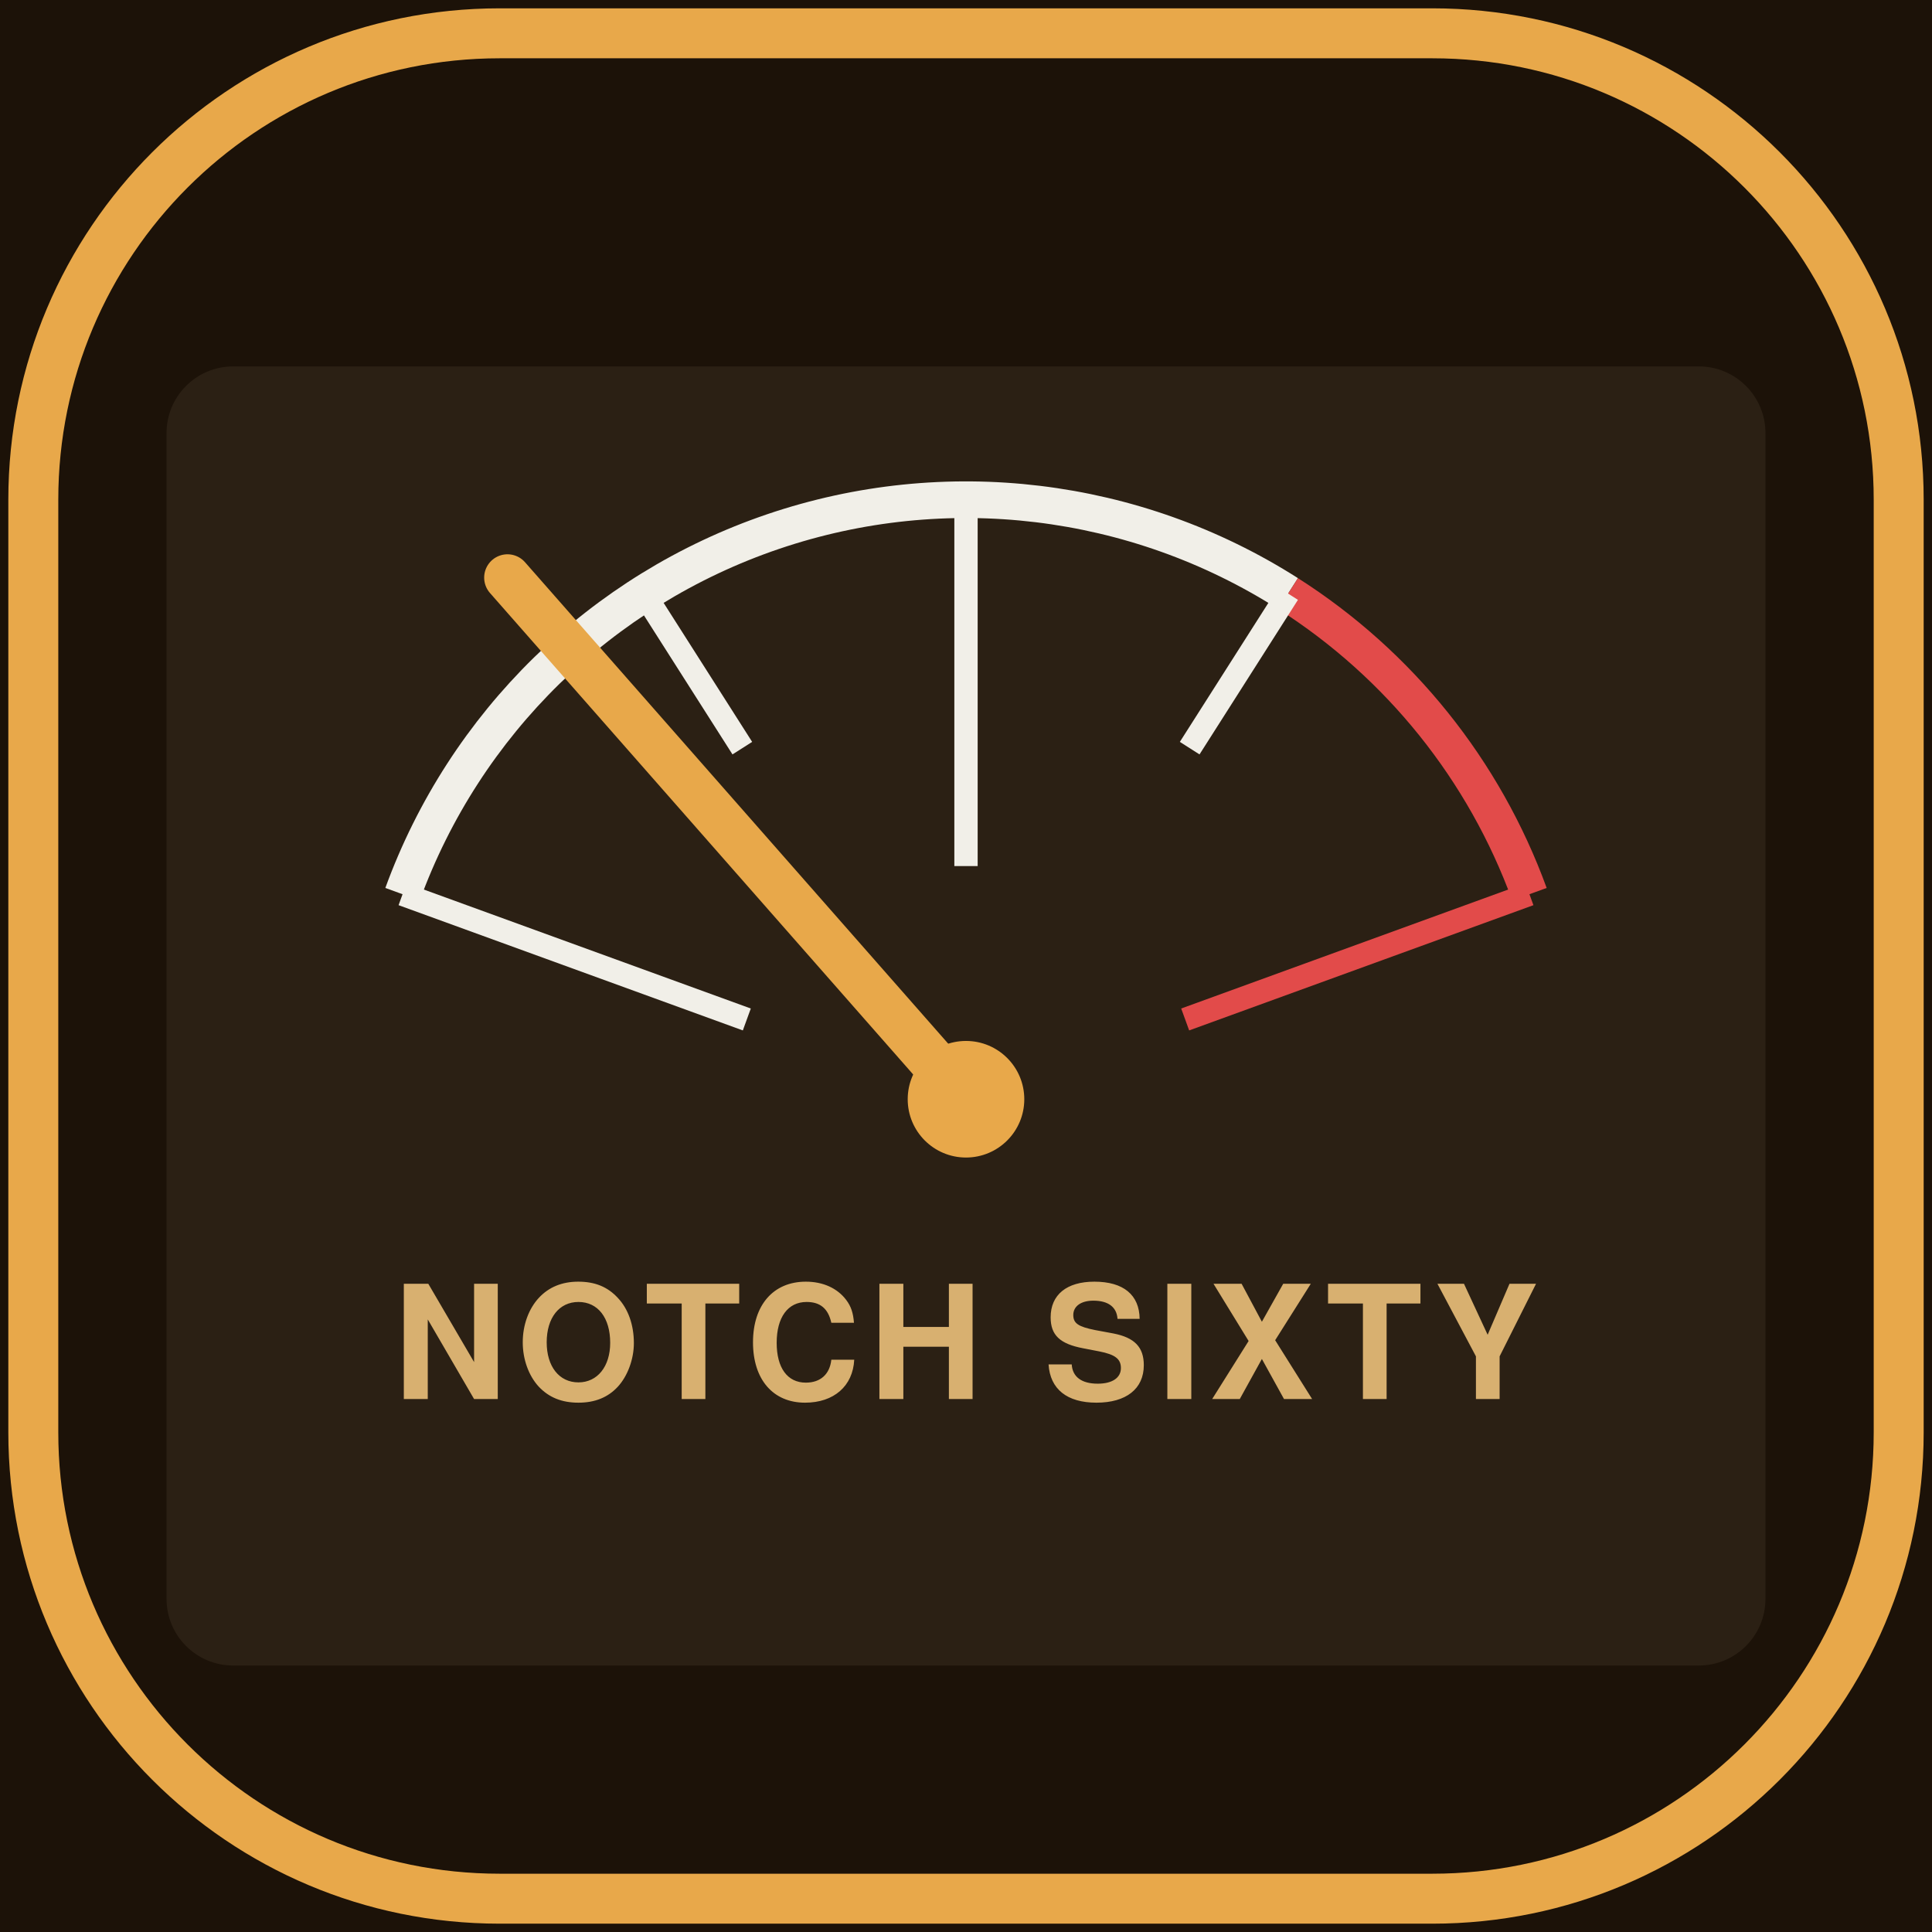
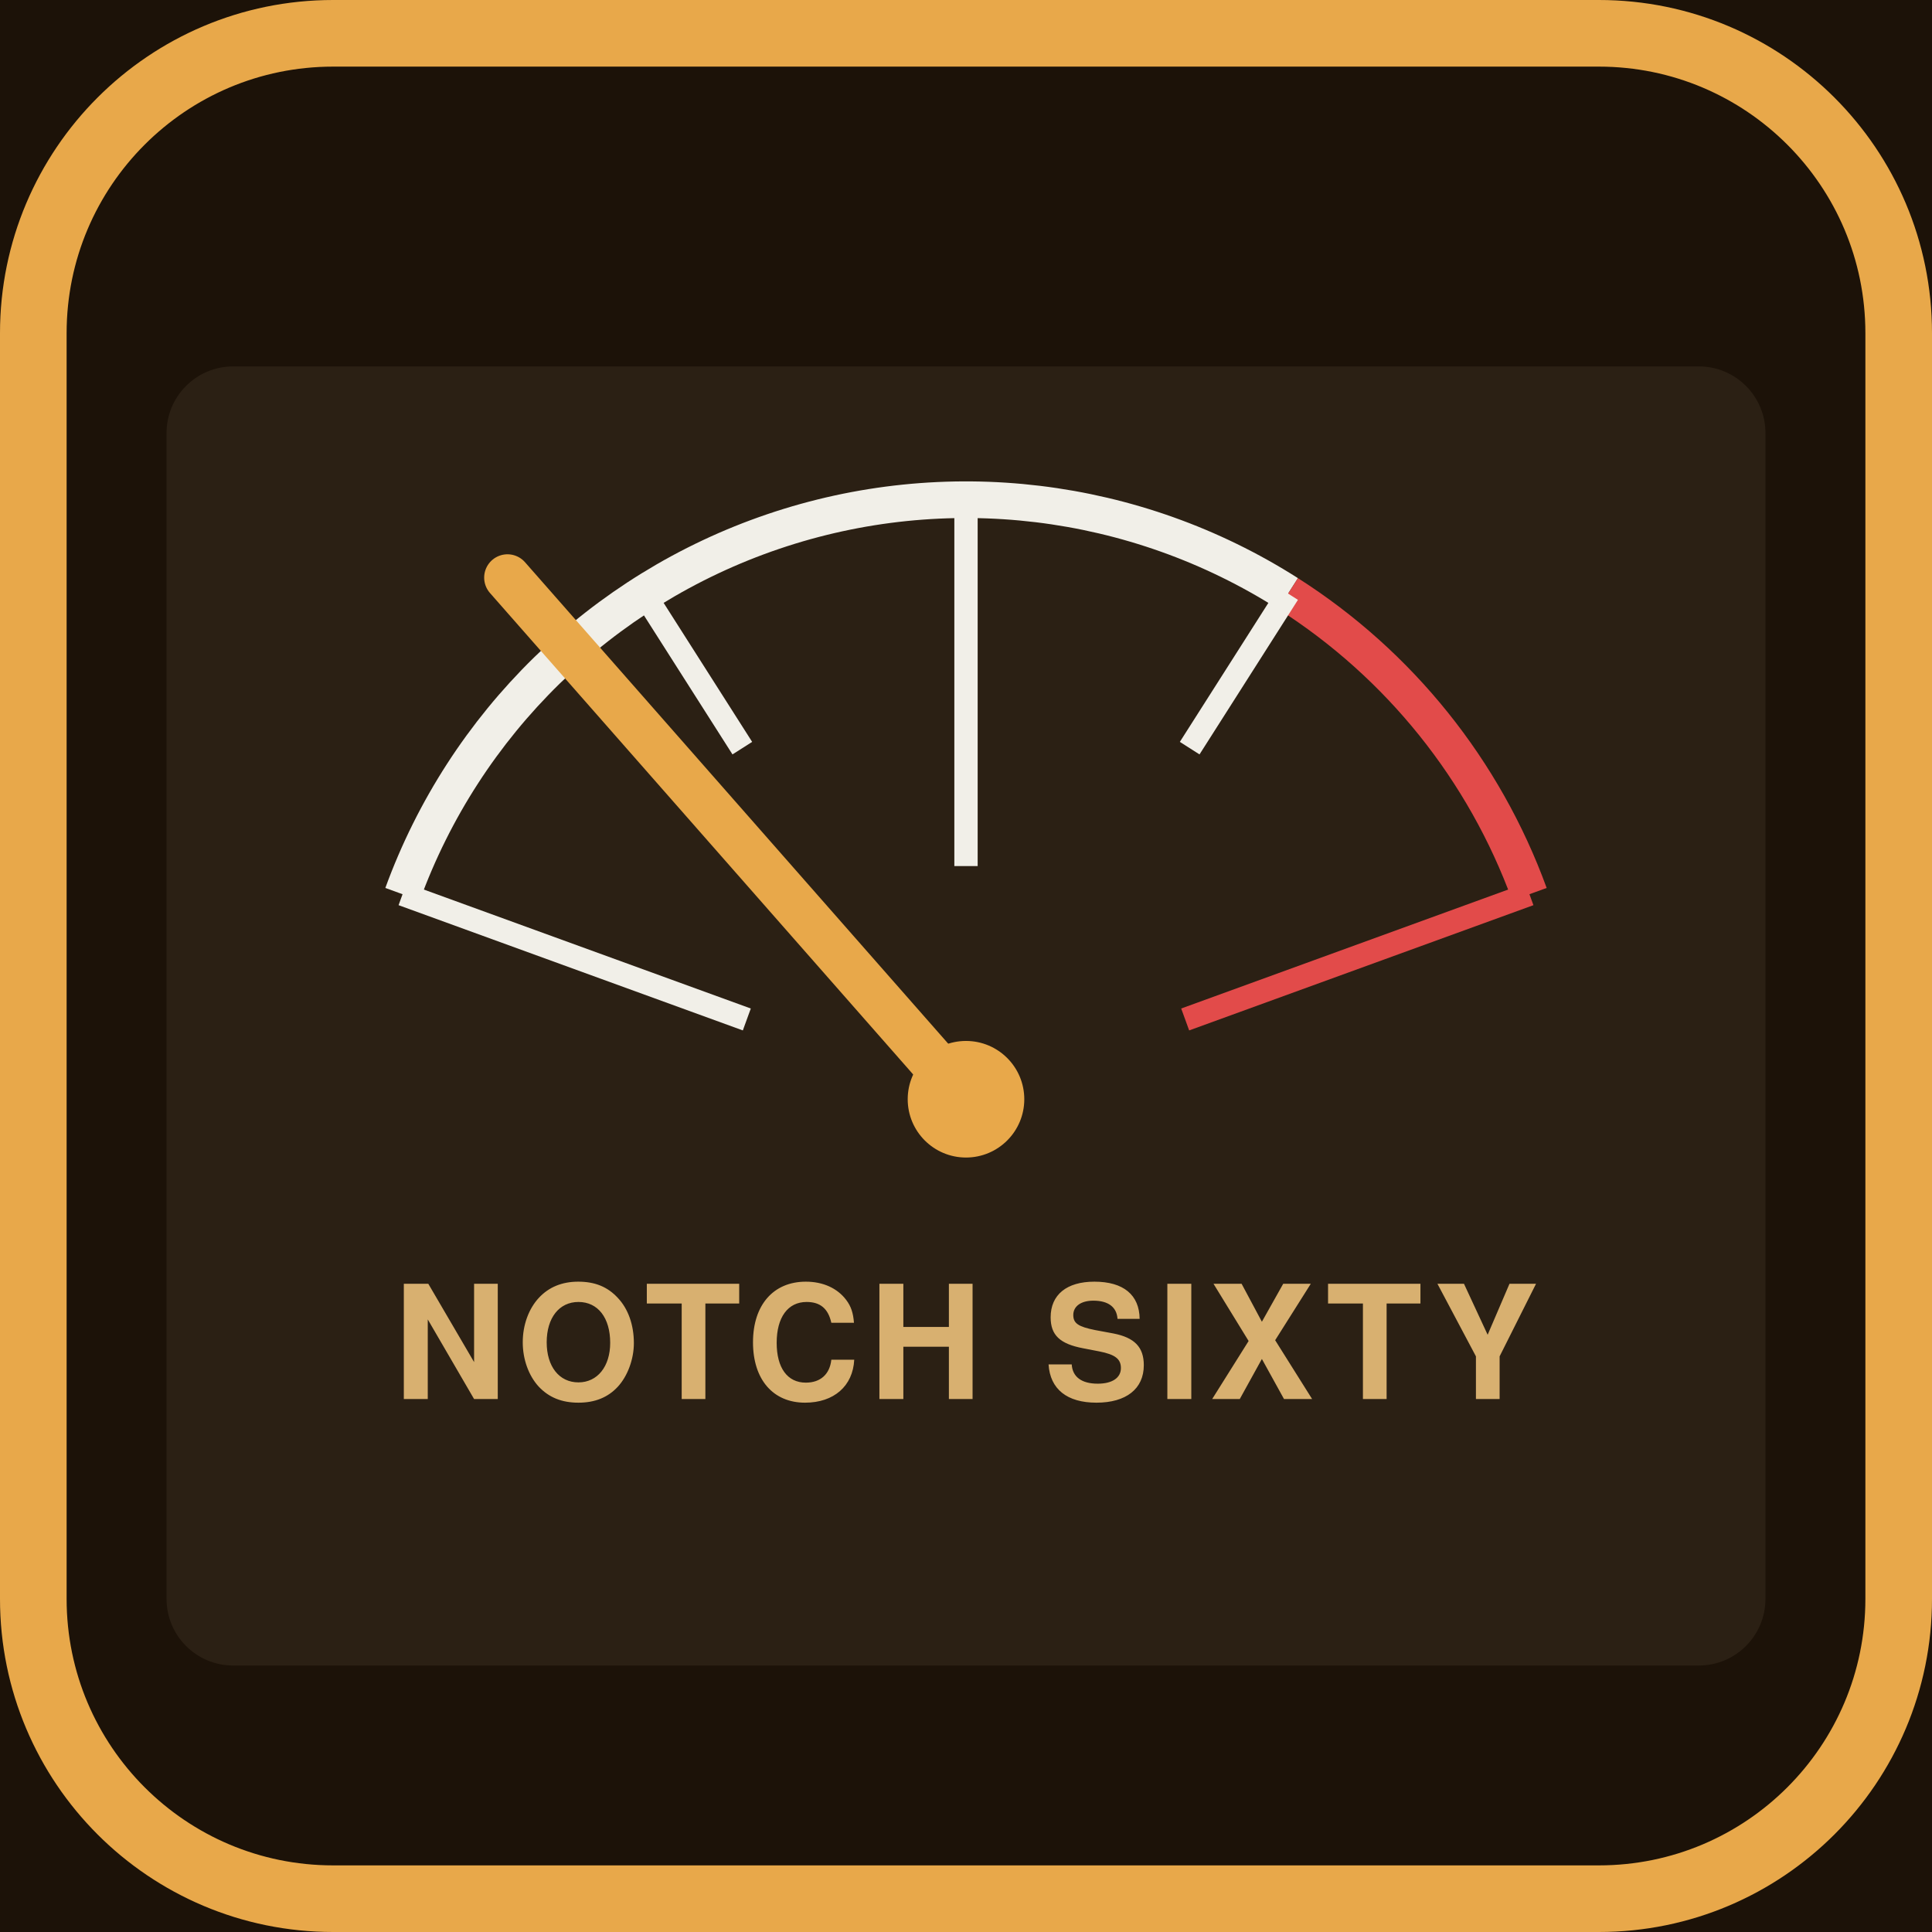
<svg xmlns="http://www.w3.org/2000/svg" width="1024" height="1024" viewBox="58 58 116 116">
  <g transform="translate(116,116)">
    <rect x="-58" y="-58" width="116" height="116" fill="#1C1208" />
-     <rect x="-56" y="-56" width="112" height="112" rx="28" fill="none" stroke="#E8A84A" stroke-width="3" />
+     <rect x="-56" y="-56" width="112" height="112" rx="18" fill="none" stroke="#E8A84A" stroke-width="4" />
    <rect x="-48" y="-36" width="96" height="78" rx="4" fill="#2B2014" />
    <path d="M -33.83 -4.31 A 36 36 0 0 1 19.34 -22.36" fill="none" stroke="#F1EFE8" stroke-width="2.2" />
    <path d="M 19.34 -22.36 A 36 36 0 0 1 33.83 -4.31" fill="none" stroke="#E24B4A" stroke-width="2.2" />
    <g stroke="#F1EFE8" stroke-width="1.4">
      <line x1="-33.83" y1="-4.31" x2="-13.16" y2="3.21" />
      <line x1="-19.34" y1="-22.36" x2="-13.43" y2="-13.08" />
      <line x1="0" y1="-28" x2="0" y2="-6" />
      <line x1="19.34" y1="-22.36" x2="13.43" y2="-13.08" />
    </g>
    <g stroke="#E24B4A" stroke-width="1.4">
      <line x1="33.83" y1="-4.31" x2="13.16" y2="3.21" />
    </g>
    <line x1="0" y1="8" x2="-27.53" y2="-23.32" stroke="#E8A84A" stroke-width="2.8" stroke-linecap="round" />
    <circle cx="0" cy="8" r="3.5" fill="#E8A84A" />
    <text x="0" y="26" text-anchor="middle" font-family="Helvetica, Arial, sans-serif" font-size="9.5" font-weight="700" fill="#D8B070" letter-spacing="0.5">NOTCH SIXTY</text>
  </g>
</svg>
